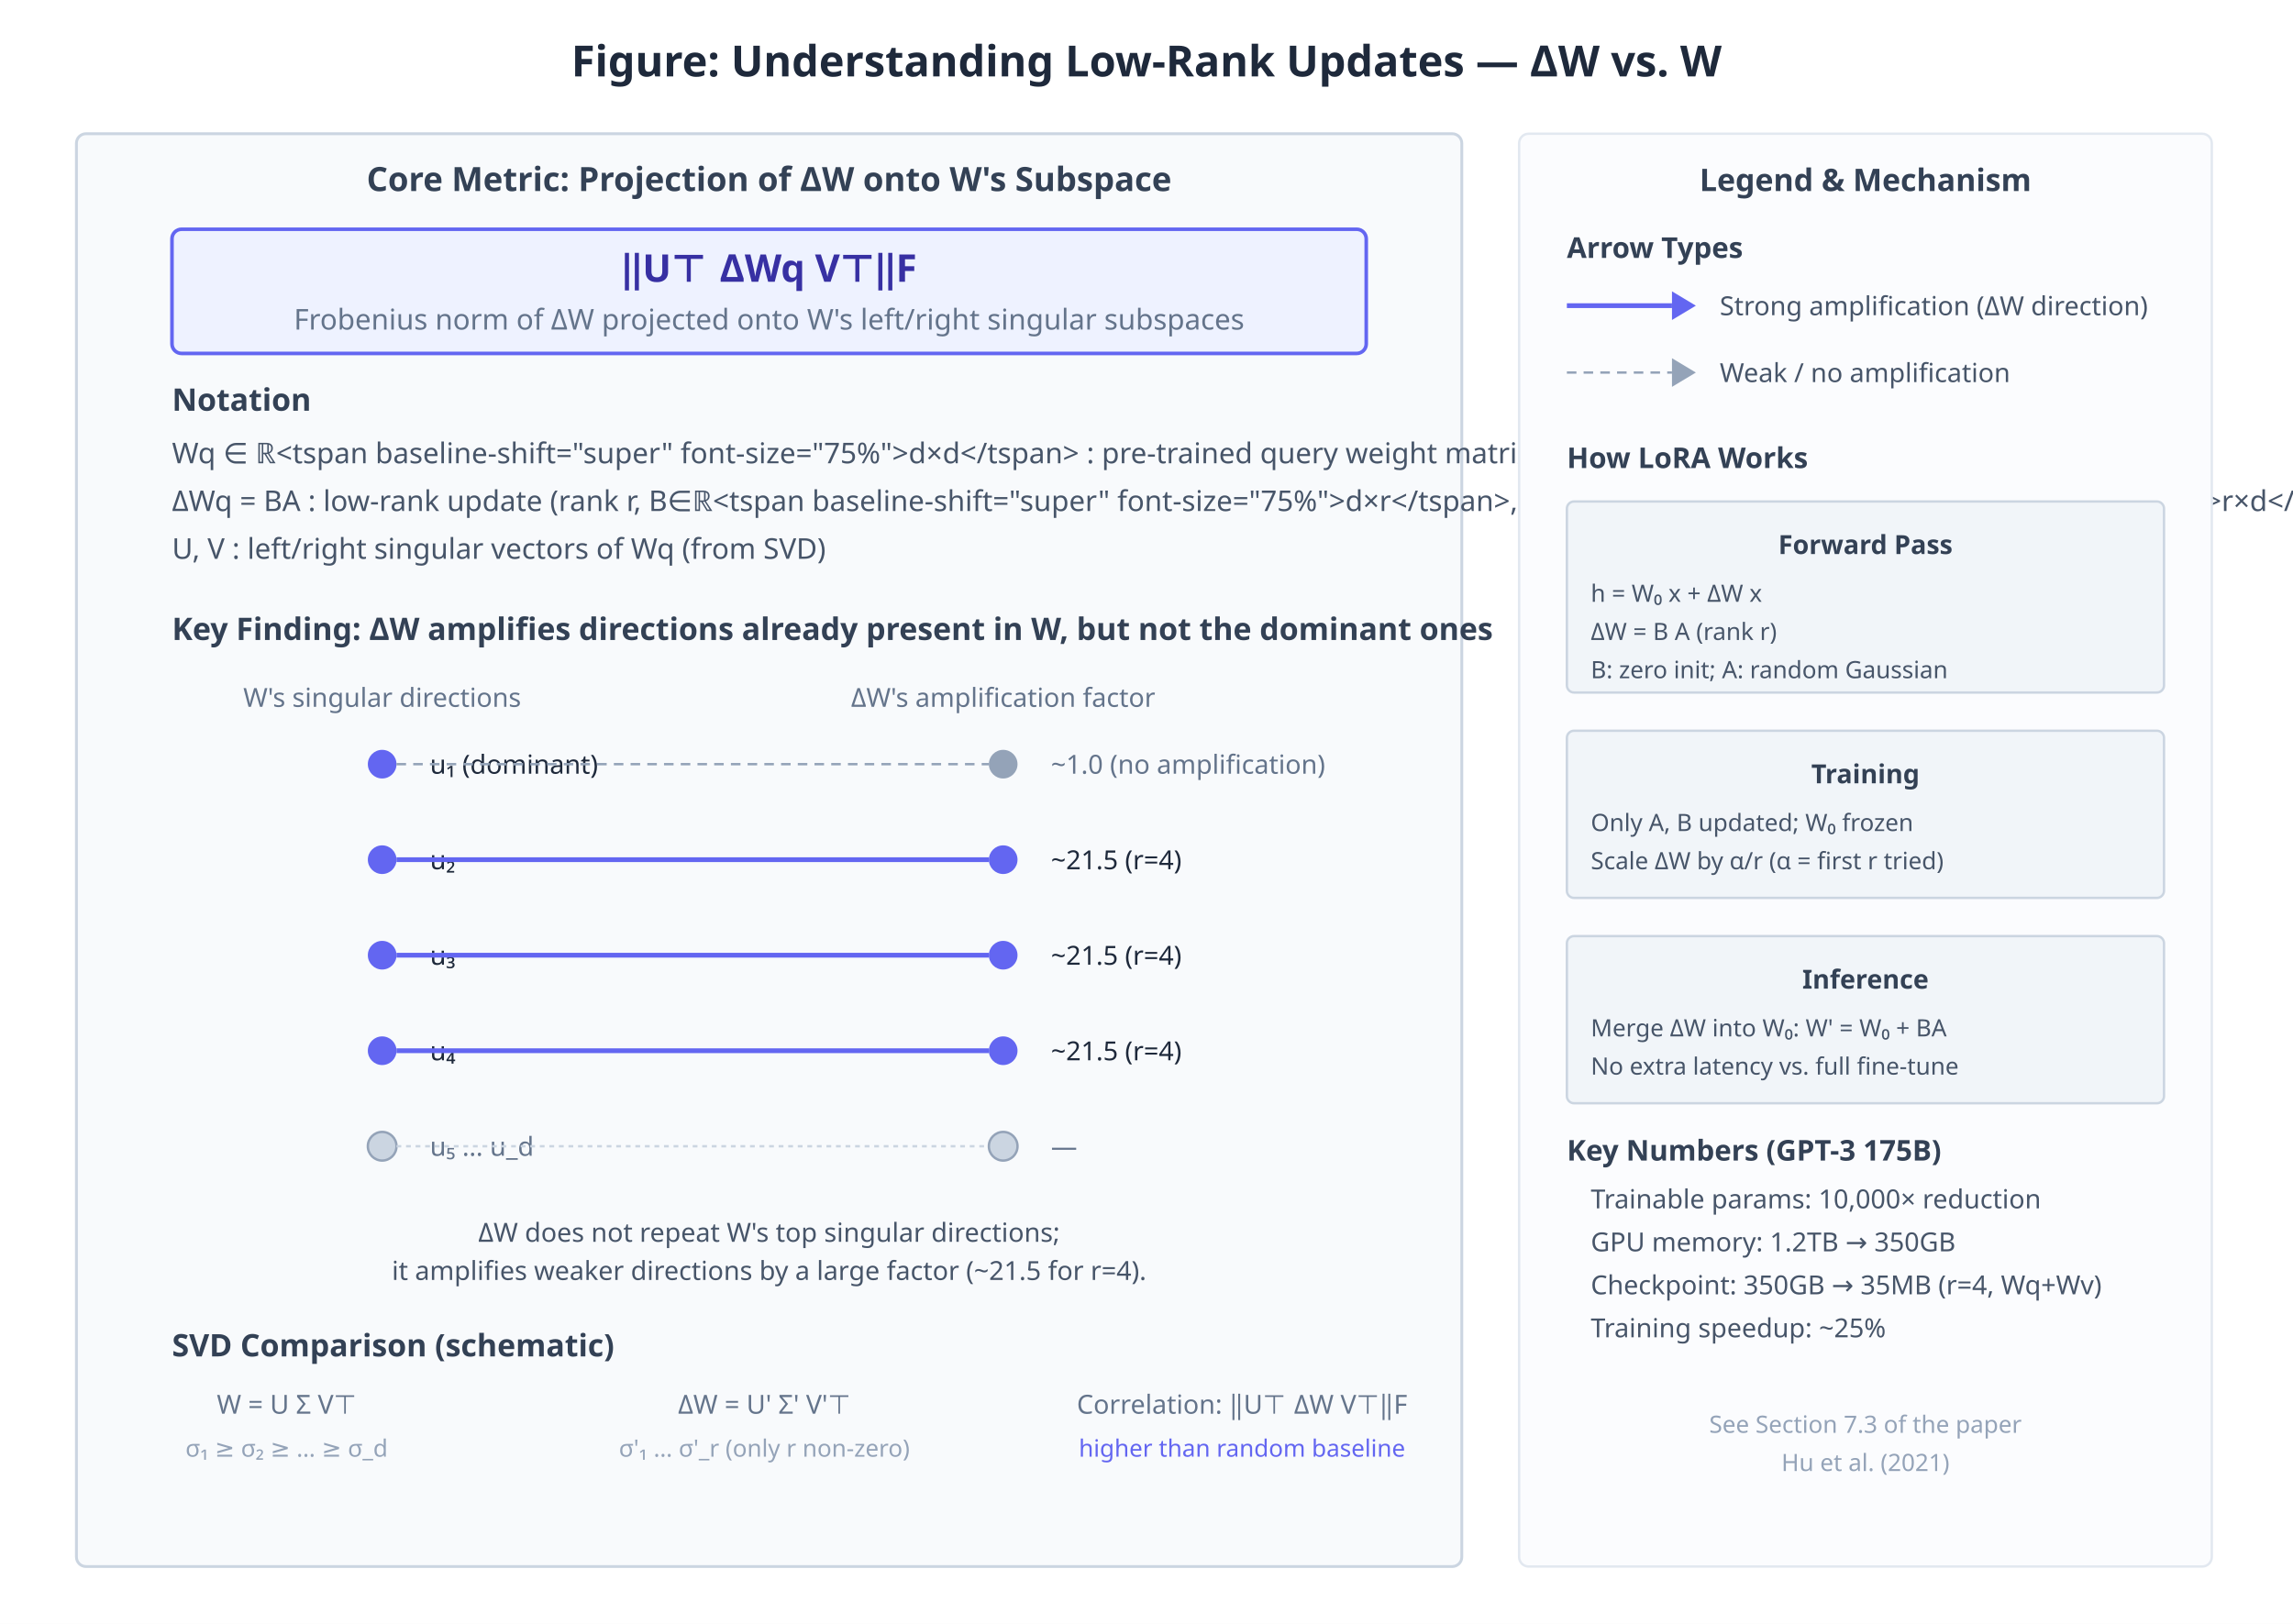
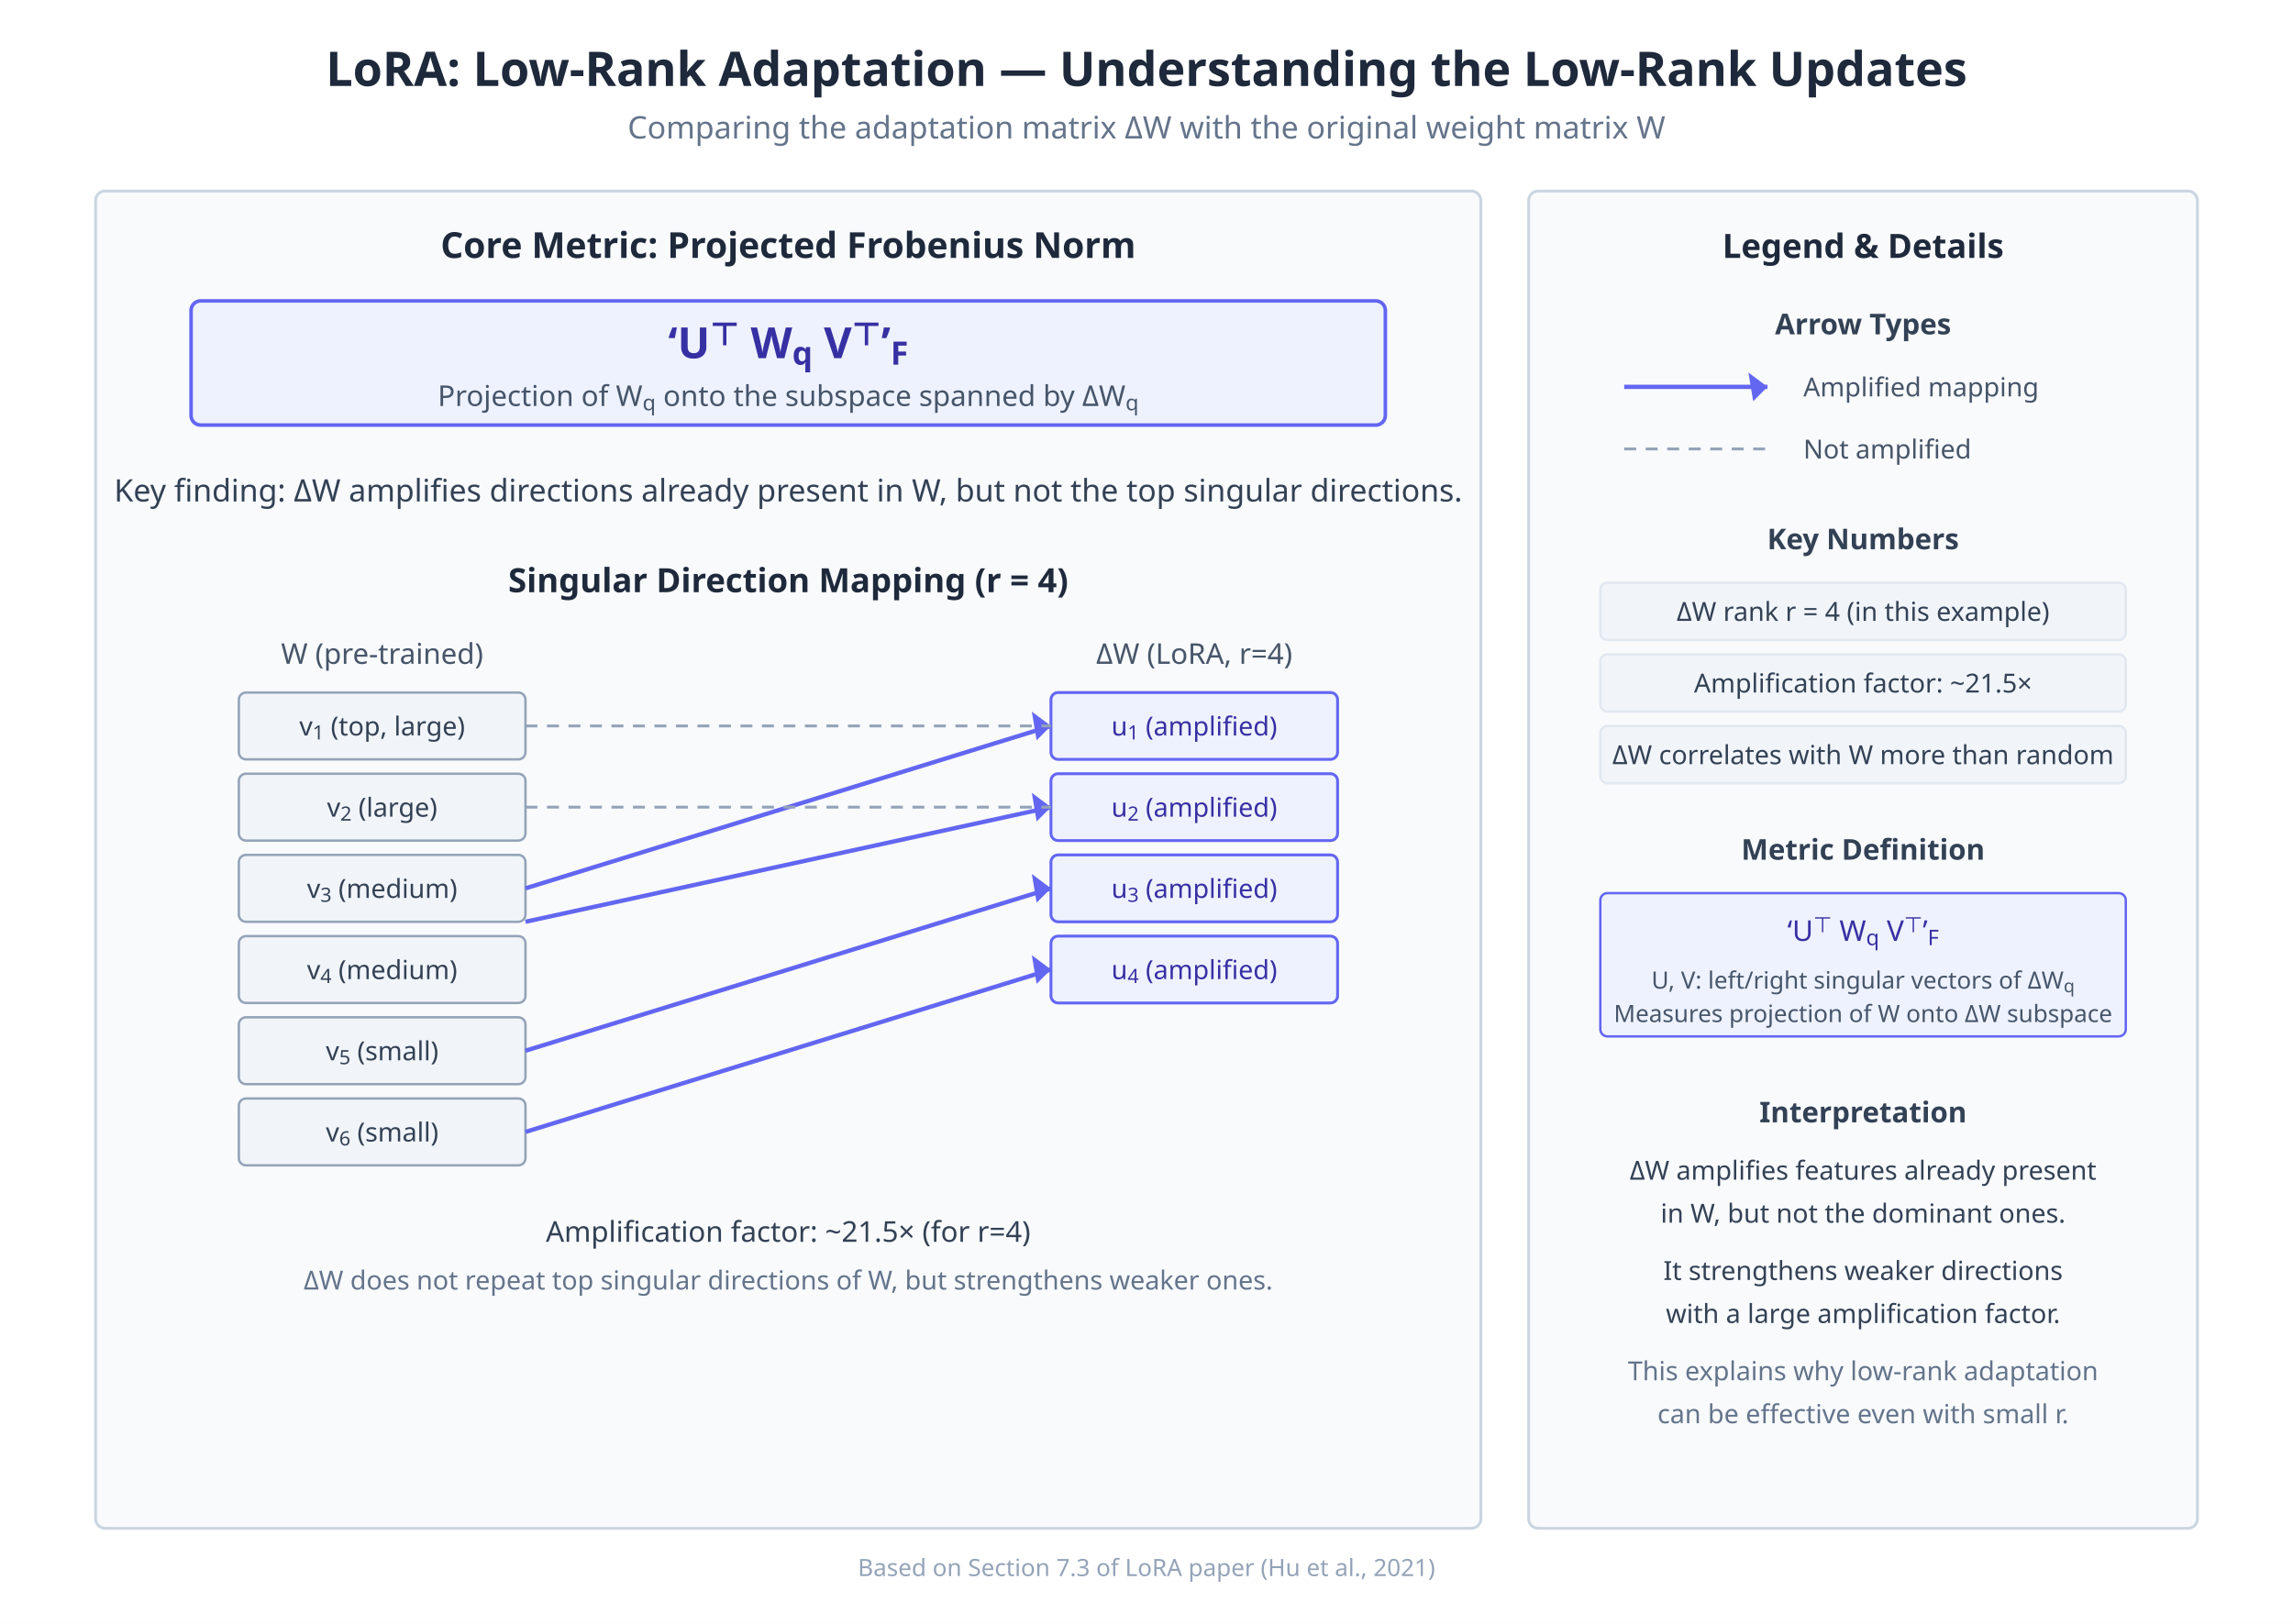
- <svg xmlns="http://www.w3.org/2000/svg" viewBox="0 0 960 680" font-family="'Segoe UI','PingFang SC','Microsoft YaHei',sans-serif" font-size="14" fill="#1e293b" width="960" height="680">
+ <svg xmlns="http://www.w3.org/2000/svg" viewBox="0 0 960 680" font-family="'Segoe UI','PingFang SC','Microsoft YaHei',sans-serif" width="960" height="680">
  <rect x="0" y="0" width="960" height="680" fill="#ffffff" />
-   <text x="480" y="32" text-anchor="middle" font-size="18" font-weight="bold" fill="#1e293b">Figure: Understanding Low-Rank Updates — ΔW vs. W</text>
-   <rect x="32" y="56" width="580" height="600" fill="#f8fafc" stroke="#cbd5e1" stroke-width="1.2" rx="4" />
-   <text x="322" y="80" text-anchor="middle" font-size="14" font-weight="bold" fill="#334155">Core Metric: Projection of ΔW onto W's Subspace</text>
-   <rect x="72" y="96" width="500" height="52" fill="#eef2ff" stroke="#6366f1" stroke-width="1.5" rx="4" />
-   <text x="322" y="118" text-anchor="middle" font-size="16" font-weight="bold" fill="#3730a3">‖U⊤ ΔWq V⊤‖F</text>
-   <text x="322" y="138" text-anchor="middle" font-size="12" fill="#64748b">Frobenius norm of ΔW projected onto W's left/right singular subspaces</text>
-   <text x="72" y="172" font-size="13" font-weight="bold" fill="#334155">Notation</text>
-   <text x="72" y="194" font-size="12" fill="#475569">Wq ∈ ℝ&lt;tspan baseline-shift="super" font-size="75%"&gt;d×d&lt;/tspan&gt; : pre-trained query weight matrix</text>
-   <text x="72" y="214" font-size="12" fill="#475569">ΔWq = BA : low-rank update (rank r, B∈ℝ&lt;tspan baseline-shift="super" font-size="75%"&gt;d×r&lt;/tspan&gt;, A∈ℝ&lt;tspan baseline-shift="super" font-size="75%"&gt;r×d&lt;/tspan&gt;)</text>
-   <text x="72" y="234" font-size="12" fill="#475569">U, V : left/right singular vectors of Wq (from SVD)</text>
-   <text x="72" y="268" font-size="13" font-weight="bold" fill="#334155">Key Finding: ΔW amplifies directions already present in W, but not the dominant ones</text>
-   <text x="160" y="296" text-anchor="middle" font-size="11" fill="#64748b">W's singular directions</text>
-   <text x="420" y="296" text-anchor="middle" font-size="11" fill="#64748b">ΔW's amplification factor</text>
-   <circle cx="160" cy="320" r="6" fill="#6366f1" />
-   <text x="180" y="324" font-size="11" fill="#1e293b">u₁ (dominant)</text>
-   <circle cx="160" cy="360" r="6" fill="#6366f1" />
-   <text x="180" y="364" font-size="11" fill="#1e293b">u₂</text>
-   <circle cx="160" cy="400" r="6" fill="#6366f1" />
-   <text x="180" y="404" font-size="11" fill="#1e293b">u₃</text>
-   <circle cx="160" cy="440" r="6" fill="#6366f1" />
-   <text x="180" y="444" font-size="11" fill="#1e293b">u₄</text>
-   <circle cx="160" cy="480" r="6" fill="#cbd5e1" stroke="#94a3b8" stroke-width="1" />
-   <text x="180" y="484" font-size="11" fill="#64748b">u₅ … u_d</text>
-   <circle cx="420" cy="320" r="6" fill="#94a3b8" />
-   <text x="440" y="324" font-size="11" fill="#64748b">~1.0 (no amplification)</text>
-   <circle cx="420" cy="360" r="6" fill="#6366f1" />
-   <text x="440" y="364" font-size="11" fill="#1e293b">~21.5 (r=4)</text>
-   <circle cx="420" cy="400" r="6" fill="#6366f1" />
-   <text x="440" y="404" font-size="11" fill="#1e293b">~21.5 (r=4)</text>
-   <circle cx="420" cy="440" r="6" fill="#6366f1" />
-   <text x="440" y="444" font-size="11" fill="#1e293b">~21.5 (r=4)</text>
-   <circle cx="420" cy="480" r="6" fill="#cbd5e1" stroke="#94a3b8" stroke-width="1" />
-   <text x="440" y="484" font-size="11" fill="#64748b">—</text>
-   <line x1="166" y1="320" x2="414" y2="320" stroke="#94a3b8" stroke-width="1" stroke-dasharray="4,3" />
-   <line x1="166" y1="360" x2="414" y2="360" stroke="#6366f1" stroke-width="2" />
-   <line x1="166" y1="400" x2="414" y2="400" stroke="#6366f1" stroke-width="2" />
-   <line x1="166" y1="440" x2="414" y2="440" stroke="#6366f1" stroke-width="2" />
-   <line x1="166" y1="480" x2="414" y2="480" stroke="#cbd5e1" stroke-width="1" stroke-dasharray="2,2" />
-   <text x="322" y="520" text-anchor="middle" font-size="11" fill="#475569">ΔW does not repeat W's top singular directions;</text>
-   <text x="322" y="536" text-anchor="middle" font-size="11" fill="#475569">it amplifies weaker directions by a large factor (~21.5 for r=4).</text>
-   <text x="72" y="568" font-size="13" font-weight="bold" fill="#334155">SVD Comparison (schematic)</text>
-   <text x="120" y="592" text-anchor="middle" font-size="11" fill="#64748b">W = U Σ V⊤</text>
-   <text x="120" y="610" text-anchor="middle" font-size="10" fill="#94a3b8">σ₁ ≥ σ₂ ≥ … ≥ σ_d</text>
-   <text x="320" y="592" text-anchor="middle" font-size="11" fill="#64748b">ΔW = U' Σ' V'⊤</text>
-   <text x="320" y="610" text-anchor="middle" font-size="10" fill="#94a3b8">σ'₁ … σ'_r (only r non-zero)</text>
-   <text x="520" y="592" text-anchor="middle" font-size="11" fill="#64748b">Correlation: ‖U⊤ ΔW V⊤‖F</text>
-   <text x="520" y="610" text-anchor="middle" font-size="10" fill="#6366f1">higher than random baseline</text>
-   <rect x="636" y="56" width="290" height="600" fill="#fbfcfe" stroke="#e2e8f0" stroke-width="1" rx="4" />
-   <text x="781" y="80" text-anchor="middle" font-size="13" font-weight="bold" fill="#334155">Legend &amp; Mechanism</text>
-   <text x="656" y="108" font-size="12" font-weight="bold" fill="#334155">Arrow Types</text>
-   <line x1="656" y1="128" x2="700" y2="128" stroke="#6366f1" stroke-width="2" />
-   <polygon points="700,122 710,128 700,134" fill="#6366f1" />
-   <text x="720" y="132" font-size="11" fill="#475569">Strong amplification (ΔW direction)</text>
-   <line x1="656" y1="156" x2="700" y2="156" stroke="#94a3b8" stroke-width="1" stroke-dasharray="4,3" />
-   <polygon points="700,150 710,156 700,162" fill="#94a3b8" />
-   <text x="720" y="160" font-size="11" fill="#475569">Weak / no amplification</text>
-   <text x="656" y="196" font-size="12" font-weight="bold" fill="#334155">How LoRA Works</text>
-   <rect x="656" y="210" width="250" height="80" fill="#f1f5f9" stroke="#cbd5e1" stroke-width="1" rx="3" />
-   <text x="781" y="232" text-anchor="middle" font-size="11" font-weight="bold" fill="#334155">Forward Pass</text>
-   <text x="666" y="252" font-size="10" fill="#475569">h = W₀ x + ΔW x</text>
-   <text x="666" y="268" font-size="10" fill="#475569">ΔW = B A (rank r)</text>
-   <text x="666" y="284" font-size="10" fill="#475569">B: zero init; A: random Gaussian</text>
-   <rect x="656" y="306" width="250" height="70" fill="#f1f5f9" stroke="#cbd5e1" stroke-width="1" rx="3" />
-   <text x="781" y="328" text-anchor="middle" font-size="11" font-weight="bold" fill="#334155">Training</text>
-   <text x="666" y="348" font-size="10" fill="#475569">Only A, B updated; W₀ frozen</text>
-   <text x="666" y="364" font-size="10" fill="#475569">Scale ΔW by α/r (α = first r tried)</text>
-   <rect x="656" y="392" width="250" height="70" fill="#f1f5f9" stroke="#cbd5e1" stroke-width="1" rx="3" />
-   <text x="781" y="414" text-anchor="middle" font-size="11" font-weight="bold" fill="#334155">Inference</text>
-   <text x="666" y="434" font-size="10" fill="#475569">Merge ΔW into W₀: W' = W₀ + BA</text>
-   <text x="666" y="450" font-size="10" fill="#475569">No extra latency vs. full fine-tune</text>
-   <text x="656" y="486" font-size="12" font-weight="bold" fill="#334155">Key Numbers (GPT-3 175B)</text>
-   <text x="666" y="506" font-size="11" fill="#475569">Trainable params: 10,000× reduction</text>
-   <text x="666" y="524" font-size="11" fill="#475569">GPU memory: 1.2TB → 350GB</text>
-   <text x="666" y="542" font-size="11" fill="#475569">Checkpoint: 350GB → 35MB (r=4, Wq+Wv)</text>
-   <text x="666" y="560" font-size="11" fill="#475569">Training speedup: ~25%</text>
-   <text x="781" y="600" text-anchor="middle" font-size="10" fill="#94a3b8">See Section 7.3 of the paper</text>
-   <text x="781" y="616" text-anchor="middle" font-size="10" fill="#94a3b8">Hu et al. (2021)</text>
+   <text x="480" y="36" font-size="20" font-weight="bold" fill="#1e293b" text-anchor="middle">LoRA: Low-Rank Adaptation — Understanding the Low-Rank Updates</text>
+   <text x="480" y="58" font-size="13" fill="#64748b" text-anchor="middle">Comparing the adaptation matrix ΔW with the original weight matrix W</text>
+   <rect x="40" y="80" width="580" height="560" rx="4" fill="#f8fafc" stroke="#cbd5e1" stroke-width="1.2" />
+   <text x="330" y="108" font-size="15" font-weight="bold" fill="#1e293b" text-anchor="middle">Core Metric: Projected Frobenius Norm</text>
+   <rect x="80" y="126" width="500" height="52" rx="4" fill="#eef2ff" stroke="#6366f1" stroke-width="1.5" />
+   <text x="330" y="150" font-size="18" font-weight="bold" fill="#3730a3" text-anchor="middle">‘U<tspan baseline-shift="super" font-size="75%">⊤</tspan> W<tspan baseline-shift="sub" font-size="75%">q</tspan> V<tspan baseline-shift="super" font-size="75%">⊤</tspan>’<tspan baseline-shift="sub" font-size="75%">F</tspan>
+   </text>
+   <text x="330" y="170" font-size="12" fill="#475569" text-anchor="middle">Projection of W<tspan baseline-shift="sub" font-size="75%">q</tspan> onto the subspace spanned by ΔW<tspan baseline-shift="sub" font-size="75%">q</tspan>
+   </text>
+   <text x="330" y="210" font-size="13" fill="#334155" text-anchor="middle">Key finding: ΔW amplifies directions already present in W, but not the top singular directions.</text>
+   <text x="330" y="248" font-size="14" font-weight="bold" fill="#1e293b" text-anchor="middle">Singular Direction Mapping (r = 4)</text>
+   <text x="160" y="278" font-size="12" fill="#475569" text-anchor="middle">W (pre-trained)</text>
+   <rect x="100" y="290" width="120" height="28" rx="3" fill="#f1f5f9" stroke="#94a3b8" stroke-width="1" />
+   <text x="160" y="308" font-size="11" fill="#334155" text-anchor="middle">v<tspan baseline-shift="sub" font-size="75%">1</tspan> (top, large)</text>
+   <rect x="100" y="324" width="120" height="28" rx="3" fill="#f1f5f9" stroke="#94a3b8" stroke-width="1" />
+   <text x="160" y="342" font-size="11" fill="#334155" text-anchor="middle">v<tspan baseline-shift="sub" font-size="75%">2</tspan> (large)</text>
+   <rect x="100" y="358" width="120" height="28" rx="3" fill="#f1f5f9" stroke="#94a3b8" stroke-width="1" />
+   <text x="160" y="376" font-size="11" fill="#334155" text-anchor="middle">v<tspan baseline-shift="sub" font-size="75%">3</tspan> (medium)</text>
+   <rect x="100" y="392" width="120" height="28" rx="3" fill="#f1f5f9" stroke="#94a3b8" stroke-width="1" />
+   <text x="160" y="410" font-size="11" fill="#334155" text-anchor="middle">v<tspan baseline-shift="sub" font-size="75%">4</tspan> (medium)</text>
+   <rect x="100" y="426" width="120" height="28" rx="3" fill="#f1f5f9" stroke="#94a3b8" stroke-width="1" />
+   <text x="160" y="444" font-size="11" fill="#334155" text-anchor="middle">v<tspan baseline-shift="sub" font-size="75%">5</tspan> (small)</text>
+   <rect x="100" y="460" width="120" height="28" rx="3" fill="#f1f5f9" stroke="#94a3b8" stroke-width="1" />
+   <text x="160" y="478" font-size="11" fill="#334155" text-anchor="middle">v<tspan baseline-shift="sub" font-size="75%">6</tspan> (small)</text>
+   <text x="500" y="278" font-size="12" fill="#475569" text-anchor="middle">ΔW (LoRA, r=4)</text>
+   <rect x="440" y="290" width="120" height="28" rx="3" fill="#eef2ff" stroke="#6366f1" stroke-width="1.2" />
+   <text x="500" y="308" font-size="11" fill="#3730a3" text-anchor="middle">u<tspan baseline-shift="sub" font-size="75%">1</tspan> (amplified)</text>
+   <rect x="440" y="324" width="120" height="28" rx="3" fill="#eef2ff" stroke="#6366f1" stroke-width="1.2" />
+   <text x="500" y="342" font-size="11" fill="#3730a3" text-anchor="middle">u<tspan baseline-shift="sub" font-size="75%">2</tspan> (amplified)</text>
+   <rect x="440" y="358" width="120" height="28" rx="3" fill="#eef2ff" stroke="#6366f1" stroke-width="1.2" />
+   <text x="500" y="376" font-size="11" fill="#3730a3" text-anchor="middle">u<tspan baseline-shift="sub" font-size="75%">3</tspan> (amplified)</text>
+   <rect x="440" y="392" width="120" height="28" rx="3" fill="#eef2ff" stroke="#6366f1" stroke-width="1.2" />
+   <text x="500" y="410" font-size="11" fill="#3730a3" text-anchor="middle">u<tspan baseline-shift="sub" font-size="75%">4</tspan> (amplified)</text>
+   <line x1="220" y1="372" x2="440" y2="304" stroke="#6366f1" stroke-width="1.8" />
+   <polygon points="440,304 432,298 434,310" fill="#6366f1" />
+   <line x1="220" y1="386" x2="440" y2="338" stroke="#6366f1" stroke-width="1.8" />
+   <polygon points="440,338 432,332 434,344" fill="#6366f1" />
+   <line x1="220" y1="440" x2="440" y2="372" stroke="#6366f1" stroke-width="1.8" />
+   <polygon points="440,372 432,366 434,378" fill="#6366f1" />
+   <line x1="220" y1="474" x2="440" y2="406" stroke="#6366f1" stroke-width="1.8" />
+   <polygon points="440,406 432,400 434,412" fill="#6366f1" />
+   <line x1="220" y1="304" x2="440" y2="304" stroke="#94a3b8" stroke-width="1.2" stroke-dasharray="5,4" />
+   <line x1="220" y1="338" x2="440" y2="338" stroke="#94a3b8" stroke-width="1.2" stroke-dasharray="5,4" />
+   <text x="330" y="520" font-size="12" fill="#334155" text-anchor="middle">Amplification factor: ~21.5× (for r=4)</text>
+   <text x="330" y="540" font-size="11" fill="#64748b" text-anchor="middle">ΔW does not repeat top singular directions of W, but strengthens weaker ones.</text>
+   <rect x="640" y="80" width="280" height="560" rx="4" fill="#f8fafc" stroke="#cbd5e1" stroke-width="1.2" />
+   <text x="780" y="108" font-size="14" font-weight="bold" fill="#1e293b" text-anchor="middle">Legend &amp; Details</text>
+   <text x="780" y="140" font-size="12" font-weight="bold" fill="#334155" text-anchor="middle">Arrow Types</text>
+   <line x1="680" y1="162" x2="740" y2="162" stroke="#6366f1" stroke-width="1.8" />
+   <polygon points="740,162 732,156 734,168" fill="#6366f1" />
+   <text x="755" y="166" font-size="11" fill="#475569">Amplified mapping</text>
+   <line x1="680" y1="188" x2="740" y2="188" stroke="#94a3b8" stroke-width="1.2" stroke-dasharray="5,4" />
+   <text x="755" y="192" font-size="11" fill="#475569">Not amplified</text>
+   <text x="780" y="230" font-size="12" font-weight="bold" fill="#334155" text-anchor="middle">Key Numbers</text>
+   <rect x="670" y="244" width="220" height="24" rx="3" fill="#f1f5f9" stroke="#e2e8f0" stroke-width="1" />
+   <text x="780" y="260" font-size="11" fill="#334155" text-anchor="middle">ΔW rank r = 4 (in this example)</text>
+   <rect x="670" y="274" width="220" height="24" rx="3" fill="#f1f5f9" stroke="#e2e8f0" stroke-width="1" />
+   <text x="780" y="290" font-size="11" fill="#334155" text-anchor="middle">Amplification factor: ~21.5×</text>
+   <rect x="670" y="304" width="220" height="24" rx="3" fill="#f1f5f9" stroke="#e2e8f0" stroke-width="1" />
+   <text x="780" y="320" font-size="11" fill="#334155" text-anchor="middle">ΔW correlates with W more than random</text>
+   <text x="780" y="360" font-size="12" font-weight="bold" fill="#334155" text-anchor="middle">Metric Definition</text>
+   <rect x="670" y="374" width="220" height="60" rx="3" fill="#eef2ff" stroke="#6366f1" stroke-width="1" />
+   <text x="780" y="394" font-size="12" fill="#3730a3" text-anchor="middle">‘U<tspan baseline-shift="super" font-size="75%">⊤</tspan> W<tspan baseline-shift="sub" font-size="75%">q</tspan> V<tspan baseline-shift="super" font-size="75%">⊤</tspan>’<tspan baseline-shift="sub" font-size="75%">F</tspan>
+   </text>
+   <text x="780" y="414" font-size="10" fill="#475569" text-anchor="middle">U, V: left/right singular vectors of ΔW<tspan baseline-shift="sub" font-size="75%">q</tspan>
+   </text>
+   <text x="780" y="428" font-size="10" fill="#475569" text-anchor="middle">Measures projection of W onto ΔW subspace</text>
+   <text x="780" y="470" font-size="12" font-weight="bold" fill="#334155" text-anchor="middle">Interpretation</text>
+   <text x="780" y="494" font-size="11" fill="#334155" text-anchor="middle">ΔW amplifies features already present</text>
+   <text x="780" y="512" font-size="11" fill="#334155" text-anchor="middle">in W, but not the dominant ones.</text>
+   <text x="780" y="536" font-size="11" fill="#334155" text-anchor="middle">It strengthens weaker directions</text>
+   <text x="780" y="554" font-size="11" fill="#334155" text-anchor="middle">with a large amplification factor.</text>
+   <text x="780" y="578" font-size="11" fill="#64748b" text-anchor="middle">This explains why low-rank adaptation</text>
+   <text x="780" y="596" font-size="11" fill="#64748b" text-anchor="middle">can be effective even with small r.</text>
+   <text x="480" y="660" font-size="10" fill="#94a3b8" text-anchor="middle">Based on Section 7.3 of LoRA paper (Hu et al., 2021)</text>
</svg>
